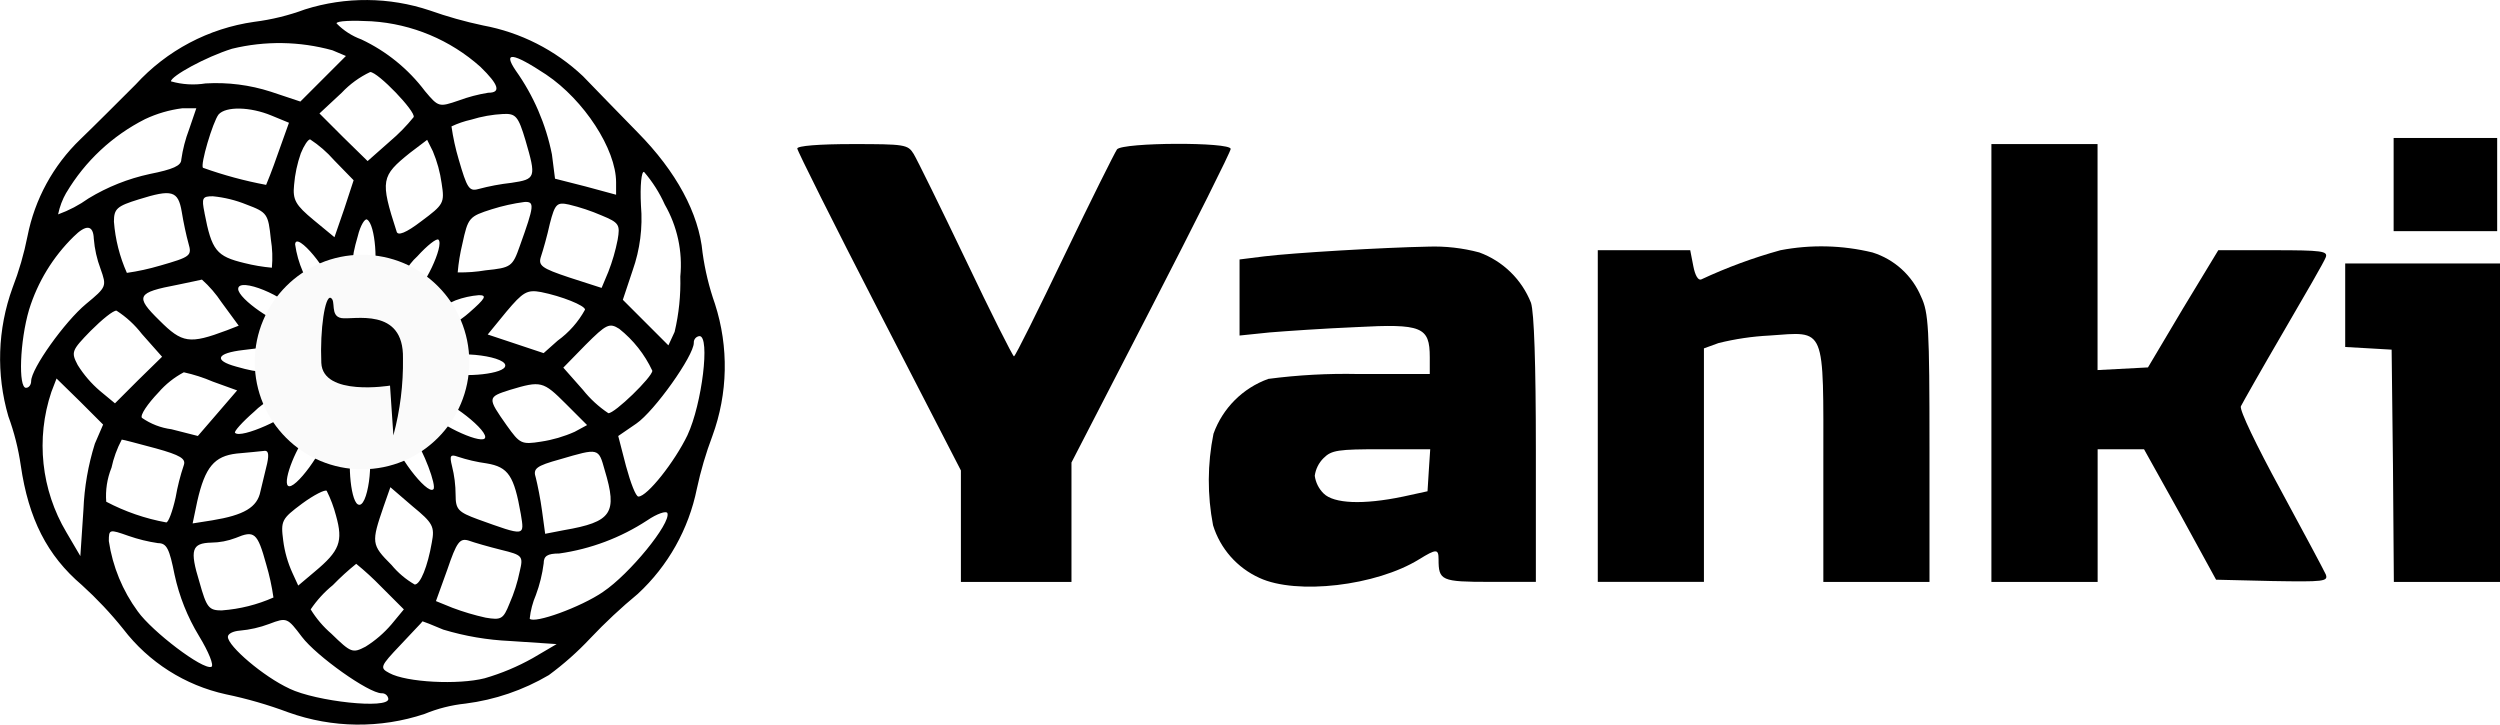
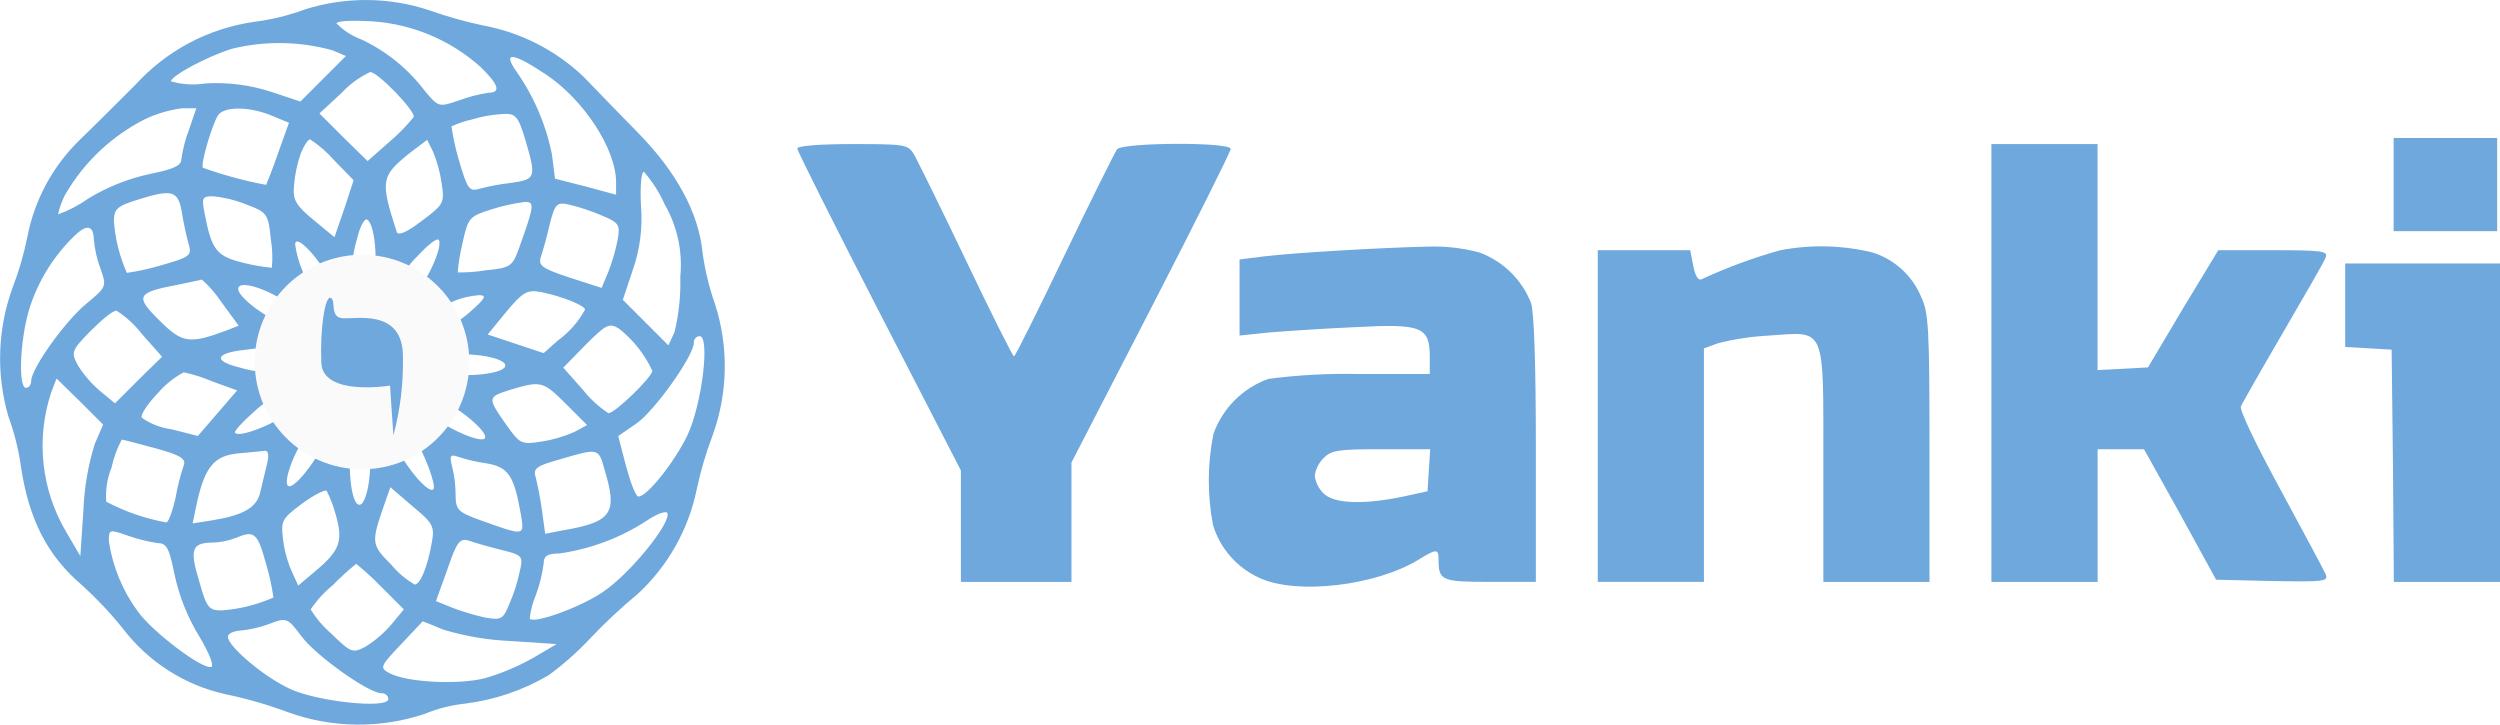
- <svg xmlns="http://www.w3.org/2000/svg" width="172.494" height="50" viewBox="0 0 172.494 50">
+ <svg xmlns="http://www.w3.org/2000/svg" width="172.494" height="50" viewBox="0 0 172.494 50" fill="#6fa8dd">
  <g id="Group_14478" data-name="Group 14478" transform="translate(-120.36 -216.54)">
    <g id="Group_31" data-name="Group 31" transform="translate(175.37 226.06)">
      <rect id="Rectangle_243" data-name="Rectangle 243" width="7.144" height="6.429" transform="translate(110.145)" />
      <path id="Path_54" data-name="Path 54" d="M-501.32,362v21.971h-7.324l-.061-8.026-.092-8-1.587-.092-1.617-.091V362Z" transform="translate(618.804 -353.34)" />
      <path id="Path_55" data-name="Path 55" d="M-572.623,365.149l-3.875-.092-2.472-4.516-2.5-4.486h-3.2v9.155H-592V335h7.324v15.593l3.479-.183,2.411-4.059,2.441-4.028h3.784c3.387,0,3.784.061,3.631.488-.092.275-1.434,2.594-2.93,5.157s-2.807,4.882-2.929,5.127c-.092.275,1.068,2.685,2.746,5.767,1.587,2.929,2.991,5.554,3.113,5.828C-568.747,365.18-569.052,365.21-572.623,365.149Z" transform="translate(674.392 -334.579)" />
      <path id="Path_56" data-name="Path 56" d="M-658.113,372.047v9.246h-7.324v-8.026c0-9.734.214-9.246-3.723-8.972a18.481,18.481,0,0,0-3.509.519l-1.007.366v16.112H-681V358.407h6.378l.214,1.1c.122.641.336,1.007.549.915a34.884,34.884,0,0,1,5.462-2.014,14.979,14.979,0,0,1,6.347.153,5.376,5.376,0,0,1,3.357,3.052C-658.174,362.71-658.113,363.747-658.113,372.047Z" transform="translate(736.233 -350.663)" />
      <path id="Path_57" data-name="Path 57" d="M-746.728,362.067a6.087,6.087,0,0,0-3.57-3.479,12.039,12.039,0,0,0-3.54-.4c-3.113.061-9.307.427-11.291.671l-1.709.214v5.249l2.075-.214c1.129-.092,3.784-.275,5.95-.366,4.547-.244,5.1-.031,5.1,2.075v1.16h-4.944a40.831,40.831,0,0,0-6.195.336,6.277,6.277,0,0,0-3.784,3.784,16.3,16.3,0,0,0-.03,6.317,5.888,5.888,0,0,0,3.2,3.631c2.563,1.19,8.056.549,11.016-1.282,1.19-.732,1.343-.732,1.343,0,0,1.465.183,1.556,3.54,1.556h3.174V372.2C-746.393,366.247-746.515,362.738-746.728,362.067Zm-7.049,11.535-.091,1.465-1.678.366c-2.777.58-4.791.488-5.493-.214a2.11,2.11,0,0,1-.61-1.221,2.11,2.11,0,0,1,.61-1.221c.549-.549,1.007-.61,4-.61h3.357Z" transform="translate(797.354 -350.691)" />
      <path id="Path_58" data-name="Path 58" d="M-832.095,335.3c0,.183-2.472,5.127-5.493,10.986l-5.493,10.65v8.239h-7.629v-7.69l-5.645-10.955c-3.113-6.042-5.645-11.108-5.645-11.26,0-.183,1.5-.305,3.814-.305,3.6,0,3.814.031,4.211.671.244.4,1.861,3.692,3.6,7.324,1.739,3.662,3.235,6.622,3.326,6.652.091,0,1.648-3.143,3.479-6.958s3.479-7.11,3.631-7.324C-839.541,334.842-832.095,334.812-832.095,335.3Z" transform="translate(862 -334.544)" />
    </g>
    <g id="Group_14475" data-name="Group 14475" transform="translate(120.36 216.54)">
      <g id="Group_14473" data-name="Group 14473">
        <path id="Path_53" data-name="Path 53" d="M-690.677,186.058a18.1,18.1,0,0,1-.857-3.536c-.25-2.715-1.822-5.608-4.465-8.287-1.322-1.357-3.036-3.108-3.786-3.893a13.66,13.66,0,0,0-6.894-3.5,29.048,29.048,0,0,1-3.679-1.036,13.91,13.91,0,0,0-8.608-.071,15.686,15.686,0,0,1-3.5.857,13.675,13.675,0,0,0-8.18,4.322c-1.179,1.179-2.893,2.893-3.822,3.786a12.664,12.664,0,0,0-3.643,6.679,21.352,21.352,0,0,1-1.036,3.572,14.259,14.259,0,0,0-.286,8.858,16.805,16.805,0,0,1,.857,3.393c.536,3.679,1.822,6.215,4.215,8.251a26.294,26.294,0,0,1,2.858,3.036,12.207,12.207,0,0,0,7.072,4.5,29.344,29.344,0,0,1,4.322,1.25,14.368,14.368,0,0,0,9.394.107,10.12,10.12,0,0,1,2.822-.714,15.086,15.086,0,0,0,5.751-1.965,20.844,20.844,0,0,0,2.858-2.536A36.922,36.922,0,0,1-696,206.061a13.536,13.536,0,0,0,4.072-7.251,25.444,25.444,0,0,1,1.072-3.643A13.98,13.98,0,0,0-690.677,186.058Zm-5.679-2.322a10.686,10.686,0,0,0,.572-4.465c-.072-1.393.036-2.393.214-2.322a9.176,9.176,0,0,1,1.429,2.25,8.343,8.343,0,0,1,1.072,4.965,14.887,14.887,0,0,1-.393,3.822l-.429.929-1.572-1.572-1.572-1.572Zm1.357,6.93c0,.429-2.608,2.965-3.036,2.929a7.686,7.686,0,0,1-1.75-1.607l-1.357-1.536,1.536-1.572c1.429-1.429,1.643-1.536,2.322-1.107A8.029,8.029,0,0,1-695,190.666Zm-11.359-2.5,1.286-1.572c1.143-1.357,1.429-1.536,2.393-1.357,1.429.286,3.036.929,3.036,1.214a6.491,6.491,0,0,1-1.893,2.143l-.964.857-1.929-.643Zm1.179,2.25c-.322.536-3.25.75-4.251.322l-.964-.464.822-.464C-708.537,189.2-704.751,189.7-705.179,190.416Zm1.036-8.358c-.5,1.429-.607,1.5-2.357,1.679a10.154,10.154,0,0,1-1.929.143,13.2,13.2,0,0,1,.321-1.965c.393-1.822.464-1.893,2.036-2.393a13.391,13.391,0,0,1,2.25-.5C-703.108,178.986-703.143,179.271-704.143,182.058Zm-2.822,3.393c.572,0,.464.214-.679,1.214-1.286,1.143-3.072,1.679-3.072.964,0-.464,1.143-1.429,2.143-1.822A5.984,5.984,0,0,1-706.965,185.451Zm-4.679.107c-.822.572-.857.572-.857-.393a4.069,4.069,0,0,1,1.286-2.393c.679-.75,1.357-1.286,1.464-1.143C-709.358,182.022-710.751,185.022-711.645,185.558Zm.714-5.215c-1.072.822-1.643,1.036-1.715.714-1.143-3.536-1.072-3.822.929-5.429l1.179-.893.393.786a8.831,8.831,0,0,1,.607,2.215C-709.323,179.093-709.394,179.2-710.93,180.343Zm-2.179-5.5-1.536,1.357-1.679-1.643-1.643-1.643,1.536-1.429a6.517,6.517,0,0,1,1.965-1.429c.536,0,3.143,2.715,3,3.108A12.329,12.329,0,0,1-713.109,174.842Zm-1.679,10.609-.464-.822c-.536-1-.571-1.536-.071-3.25.179-.75.5-1.25.643-1.143.572.321.786,3.25.357,4.251Zm-.536,14.431c-.536-.322-.75-3.358-.321-4.322l.429-.893.5.929C-714.145,196.7-714.645,200.31-715.324,199.881Zm-1.643-23.753,1.357,1.393-.643,1.965-.679,1.965-1.429-1.179c-1.25-1.036-1.464-1.393-1.357-2.429a8.765,8.765,0,0,1,.464-2.179c.214-.536.5-.964.643-.964A8.18,8.18,0,0,1-716.967,176.128Zm-1.143,9.358a7.288,7.288,0,0,1-1.536-3.536c.036-1,2.5,1.965,2.5,3C-717.145,185.808-717.4,185.951-718.11,185.487Zm.607,9.5c0,1-2.215,4.036-2.643,3.608-.357-.357.643-2.858,1.5-3.715C-717.538,193.773-717.5,193.773-717.5,194.988Zm-1.964-8.287c.536.822.536.857-.429.857-1,0-3.679-1.857-3.679-2.536C-723.575,184.165-720.253,185.522-719.467,186.7Zm-.143,3.143-.822.464c-1,.536-1.536.572-3.286.071-1.572-.429-1.357-.929.5-1.143.679-.071,1.357-.179,1.5-.179a2.814,2.814,0,0,1,1.179.357Zm-6.287-10.073c-.214-1.036-.143-1.143.572-1.143A8.3,8.3,0,0,1-723,179.2c1.429.536,1.5.643,1.679,2.393a7.784,7.784,0,0,1,.071,1.965,12.3,12.3,0,0,1-1.893-.321C-725.075,182.772-725.4,182.379-725.9,179.772Zm5.072-4.108c-.393,1.143-.786,2.107-.822,2.179A28.485,28.485,0,0,1-726,176.664c-.214-.179.679-3.179,1.072-3.679.5-.572,2.179-.536,3.643.071l1.214.5Zm-3.893,10.287,1.179,1.607-.822.321c-2.572.964-3.072.893-4.644-.679-1.714-1.679-1.572-1.929,1.25-2.465.822-.179,1.572-.321,1.679-.357A8.118,8.118,0,0,1-724.718,185.951Zm-4.251-2.536a15.918,15.918,0,0,1-2.286.5,10.67,10.67,0,0,1-.893-3.536c0-.893.214-1.072,1.714-1.536,2.286-.714,2.715-.607,2.965.857.107.679.321,1.679.464,2.179C-726.754,182.736-726.861,182.808-728.968,183.415Zm-3,3.108a6.977,6.977,0,0,1,1.75,1.607l1.393,1.572-1.643,1.607-1.607,1.607-1.036-.857a7.735,7.735,0,0,1-1.536-1.786c-.464-.893-.429-1,.893-2.357C-732.969,187.13-732.183,186.487-731.969,186.522Zm2.893,5.644a6.062,6.062,0,0,1,1.75-1.393,11.183,11.183,0,0,1,2,.643l1.679.607L-725,193.595l-1.357,1.572-1.822-.464a4.6,4.6,0,0,1-2.036-.786C-730.361,193.738-729.826,192.952-729.076,192.166Zm2.679,7.5c.536-2.357,1.179-3.108,2.715-3.286.75-.071,1.572-.143,1.857-.179.321-.071.393.179.25.857-.143.536-.321,1.393-.464,1.929-.214,1.107-1.143,1.643-3.322,2l-1.357.214Zm2.608-4.715c-.107-.071.5-.75,1.322-1.465a4.567,4.567,0,0,1,2.536-1.286c1,0,1,0,.429.857C-720.039,193.881-723.4,195.381-723.789,194.952Zm4.608,4.894c.822-.607,1.607-1,1.714-.893a8.745,8.745,0,0,1,.643,1.715c.5,1.786.25,2.429-1.465,3.858l-1.143.964-.393-.857a7.725,7.725,0,0,1-.643-2.25C-720.646,201.024-720.574,200.882-719.181,199.846Zm2.143,5.608a17.936,17.936,0,0,1,1.607-1.465,20.061,20.061,0,0,1,1.715,1.572l1.572,1.572-.857,1.036a7.733,7.733,0,0,1-1.786,1.536c-.893.464-1,.429-2.357-.893a7.089,7.089,0,0,1-1.429-1.679A7.693,7.693,0,0,1-717.038,205.454Zm4.036-1.393c-1.393-1.393-1.393-1.536-.536-4.036l.464-1.322,1.536,1.322c1.393,1.143,1.536,1.393,1.322,2.5-.286,1.643-.786,2.893-1.179,2.893A5.88,5.88,0,0,1-713,204.061Zm.143-8.858c0-1.107.464-1.107,1.393.071.643.822,1.607,3.358,1.357,3.572C-710.537,199.274-712.859,196.2-712.859,195.2Zm2.358-1.786c-.572-.822-.572-.857.393-.857s3.965,2.357,3.536,2.786C-706.965,195.7-709.966,194.274-710.5,193.416Zm1.357,10.966c.643-1.893.857-2.179,1.464-2,.393.143,1.393.429,2.25.643,1.464.357,1.536.429,1.286,1.464a10.952,10.952,0,0,1-.714,2.25c-.429,1.072-.572,1.143-1.643.964a16.816,16.816,0,0,1-2.286-.679l-1.143-.464Zm2.107-3.465c-1.357-.5-1.536-.679-1.536-1.679a8.261,8.261,0,0,0-.25-2c-.179-.714-.107-.822.393-.643a11.177,11.177,0,0,0,2,.464c1.5.25,1.893.857,2.357,3.5C-703.822,202.1-703.751,202.1-707.037,200.917Zm2-6.465c-1.357-1.929-1.357-1.965.214-2.465,2.143-.643,2.286-.607,3.858.964l1.464,1.464-.857.464a8.97,8.97,0,0,1-2.322.679C-704.036,195.774-704.143,195.7-705.036,194.452Zm3.679,2.322c2.679-.786,2.643-.786,3.072.75.893,2.965.5,3.572-2.822,4.143l-1.286.25-.214-1.572c-.107-.822-.321-1.857-.429-2.286C-703.25,197.417-703.036,197.238-701.357,196.774Zm3.965-15.145a12.942,12.942,0,0,1-.643,2.215l-.464,1.107-2.215-.714c-1.929-.643-2.179-.822-1.964-1.464.143-.429.429-1.429.607-2.25.357-1.393.5-1.5,1.322-1.322a13.758,13.758,0,0,1,2.25.75C-697.285,180.45-697.214,180.593-697.393,181.629Zm-4.929-11.394c2.607,1.75,4.822,5.144,4.822,7.43v.857l-2.107-.571-2.107-.536-.214-1.679a15.08,15.08,0,0,0-2.5-5.787C-705.322,168.627-704.644,168.7-702.322,170.234Zm-1.429,4.536c.75,2.572.714,2.679-.964,2.929a15.541,15.541,0,0,0-2.286.429c-.643.179-.786-.071-1.357-2.036a15.913,15.913,0,0,1-.5-2.286,6.5,6.5,0,0,1,1.357-.464,9.068,9.068,0,0,1,2.215-.393C-704.429,172.913-704.251,173.092-703.751,174.771Zm-10.609-8.215a12.463,12.463,0,0,1,7.5,3.143c1.286,1.25,1.429,1.786.536,1.786a10.833,10.833,0,0,0-2.036.536c-1.357.464-1.393.464-2.322-.643a11.782,11.782,0,0,0-4.394-3.572,4.589,4.589,0,0,1-1.714-1.107C-716.788,166.52-715.681,166.484-714.359,166.555ZM-724,168.449a13.77,13.77,0,0,1,6.93.107l.929.393-1.572,1.572-1.572,1.572-2.036-.679a12.28,12.28,0,0,0-4.5-.572,5.53,5.53,0,0,1-2.393-.143C-728.218,170.342-725.825,169.02-724,168.449Zm-11.43,9.93A13.283,13.283,0,0,1-730,173.306a8.545,8.545,0,0,1,2.572-.75h.964l-.5,1.464a9.727,9.727,0,0,0-.536,2.072c0,.429-.572.679-2.179,1a13.7,13.7,0,0,0-4.215,1.679,8.765,8.765,0,0,1-2.107,1.107A5.054,5.054,0,0,1-735.434,178.378Zm-2.786,13.466c-.536,0-.429-3.215.214-5.394a12.029,12.029,0,0,1,3.072-5.036c.857-.857,1.357-.822,1.393.143a7.6,7.6,0,0,0,.464,2.072c.429,1.214.429,1.25-1,2.429-1.464,1.214-3.786,4.465-3.786,5.322C-737.862,191.63-738.005,191.845-738.22,191.845Zm4.751,3.858a17.518,17.518,0,0,0-.786,4.536l-.214,3.215-.964-1.643a11.671,11.671,0,0,1-1.036-9.68l.357-.929,1.607,1.572,1.607,1.607Zm1.143,1.679a7.555,7.555,0,0,1,.714-1.965c.107,0,1.143.286,2.357.607,1.679.464,2.072.714,1.929,1.143a15.086,15.086,0,0,0-.571,2.25c-.214.964-.5,1.715-.643,1.715a14.407,14.407,0,0,1-4.143-1.429A5.189,5.189,0,0,1-732.326,197.381Zm6.894,13.716c-.607.214-4.072-2.429-5.072-3.822a10.917,10.917,0,0,1-2-4.858c0-.822.036-.822,1.357-.357a10.983,10.983,0,0,0,2.036.5c.607,0,.786.393,1.143,2.179a13.7,13.7,0,0,0,1.679,4.215C-725.611,210.061-725.218,211.026-725.432,211.1Zm.75-3.893c-.929,0-1.072-.179-1.572-1.965-.679-2.215-.536-2.679.822-2.715a4.841,4.841,0,0,0,1.679-.321c1.286-.536,1.5-.393,2.108,1.822a15.932,15.932,0,0,1,.5,2.286A10.672,10.672,0,0,1-724.682,207.2Zm4.643,5.394c-1.786-.822-4.251-2.929-4.251-3.572,0-.214.357-.393.822-.429a7.672,7.672,0,0,0,2.036-.464c1.214-.464,1.25-.429,2.25.893s4.608,3.893,5.5,3.893a.439.439,0,0,1,.464.393C-713.216,214.026-718.181,213.491-720.039,212.6Zm16.788-2.107a15.642,15.642,0,0,1-3.322,1.393c-1.822.464-5.394.286-6.572-.357-.679-.357-.643-.464.75-1.929.822-.893,1.536-1.607,1.536-1.643.036,0,.679.25,1.429.571a18.824,18.824,0,0,0,4.608.786l3.215.214Zm4.858-4.572c-1.572,1.072-4.751,2.215-5.072,1.857a5.641,5.641,0,0,1,.429-1.643,9.809,9.809,0,0,0,.536-2.179c0-.5.25-.679,1.072-.679a14.9,14.9,0,0,0,6.072-2.286c.679-.464,1.322-.679,1.393-.5C-693.713,201.2-696.571,204.7-698.393,205.918Zm5.822-10.823c-.893,1.857-2.786,4.251-3.393,4.251-.179,0-.536-.929-.857-2.107l-.536-2.072,1.25-.857c1.25-.857,3.965-4.679,3.965-5.572a.439.439,0,0,1,.393-.464C-691,188.273-691.57,192.952-692.57,195.1Z" transform="translate(740.009 -165.086)" />
      </g>
      <g id="Group_14474" data-name="Group 14474" transform="translate(17.578 17.578)">
        <circle id="Ellipse_17" data-name="Ellipse 17" cx="7.401" cy="7.401" r="7.401" fill="#fafafa" />
        <path id="Path_874" data-name="Path 874" d="M-2940.892,1489.627c.388.177-.073,1.247.733,1.393s4.327-.807,4.254,2.787a19.393,19.393,0,0,1-.661,5.31l-.233-3.438s-4.64.768-4.74-1.569S-2941.279,1489.45-2940.892,1489.627Z" transform="translate(2946.131 -1486.652)" />
      </g>
    </g>
  </g>
</svg>
